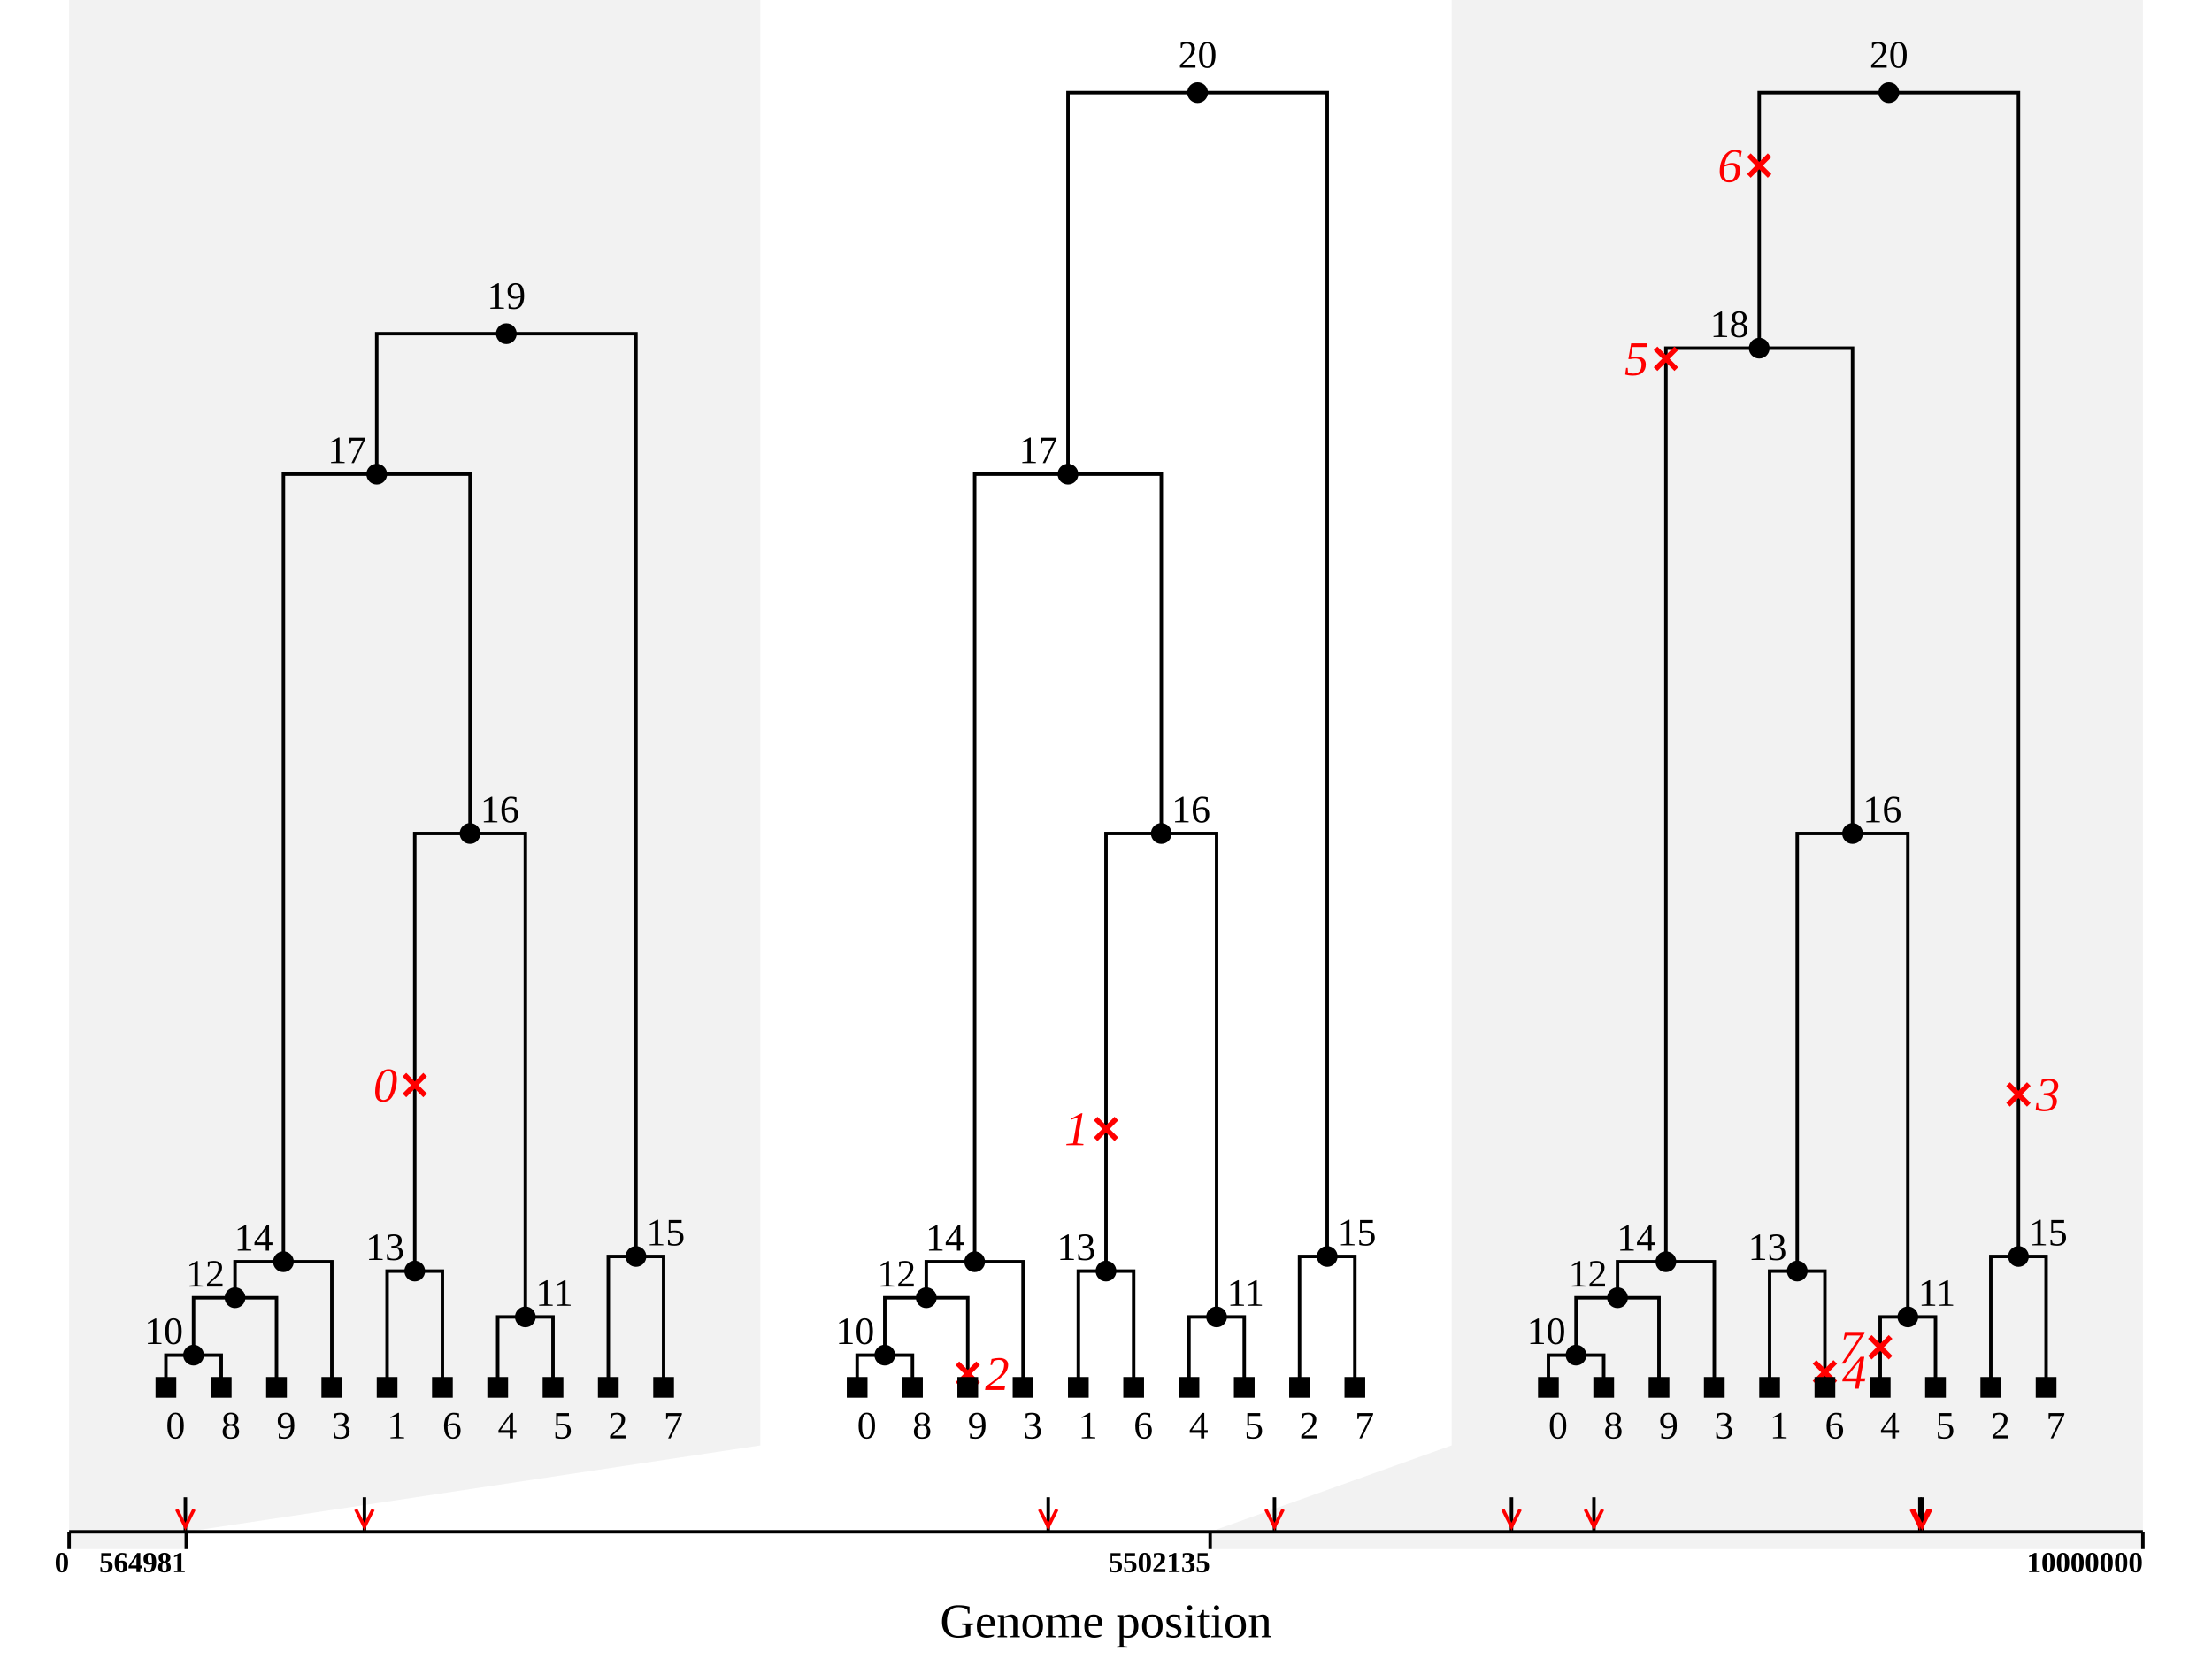
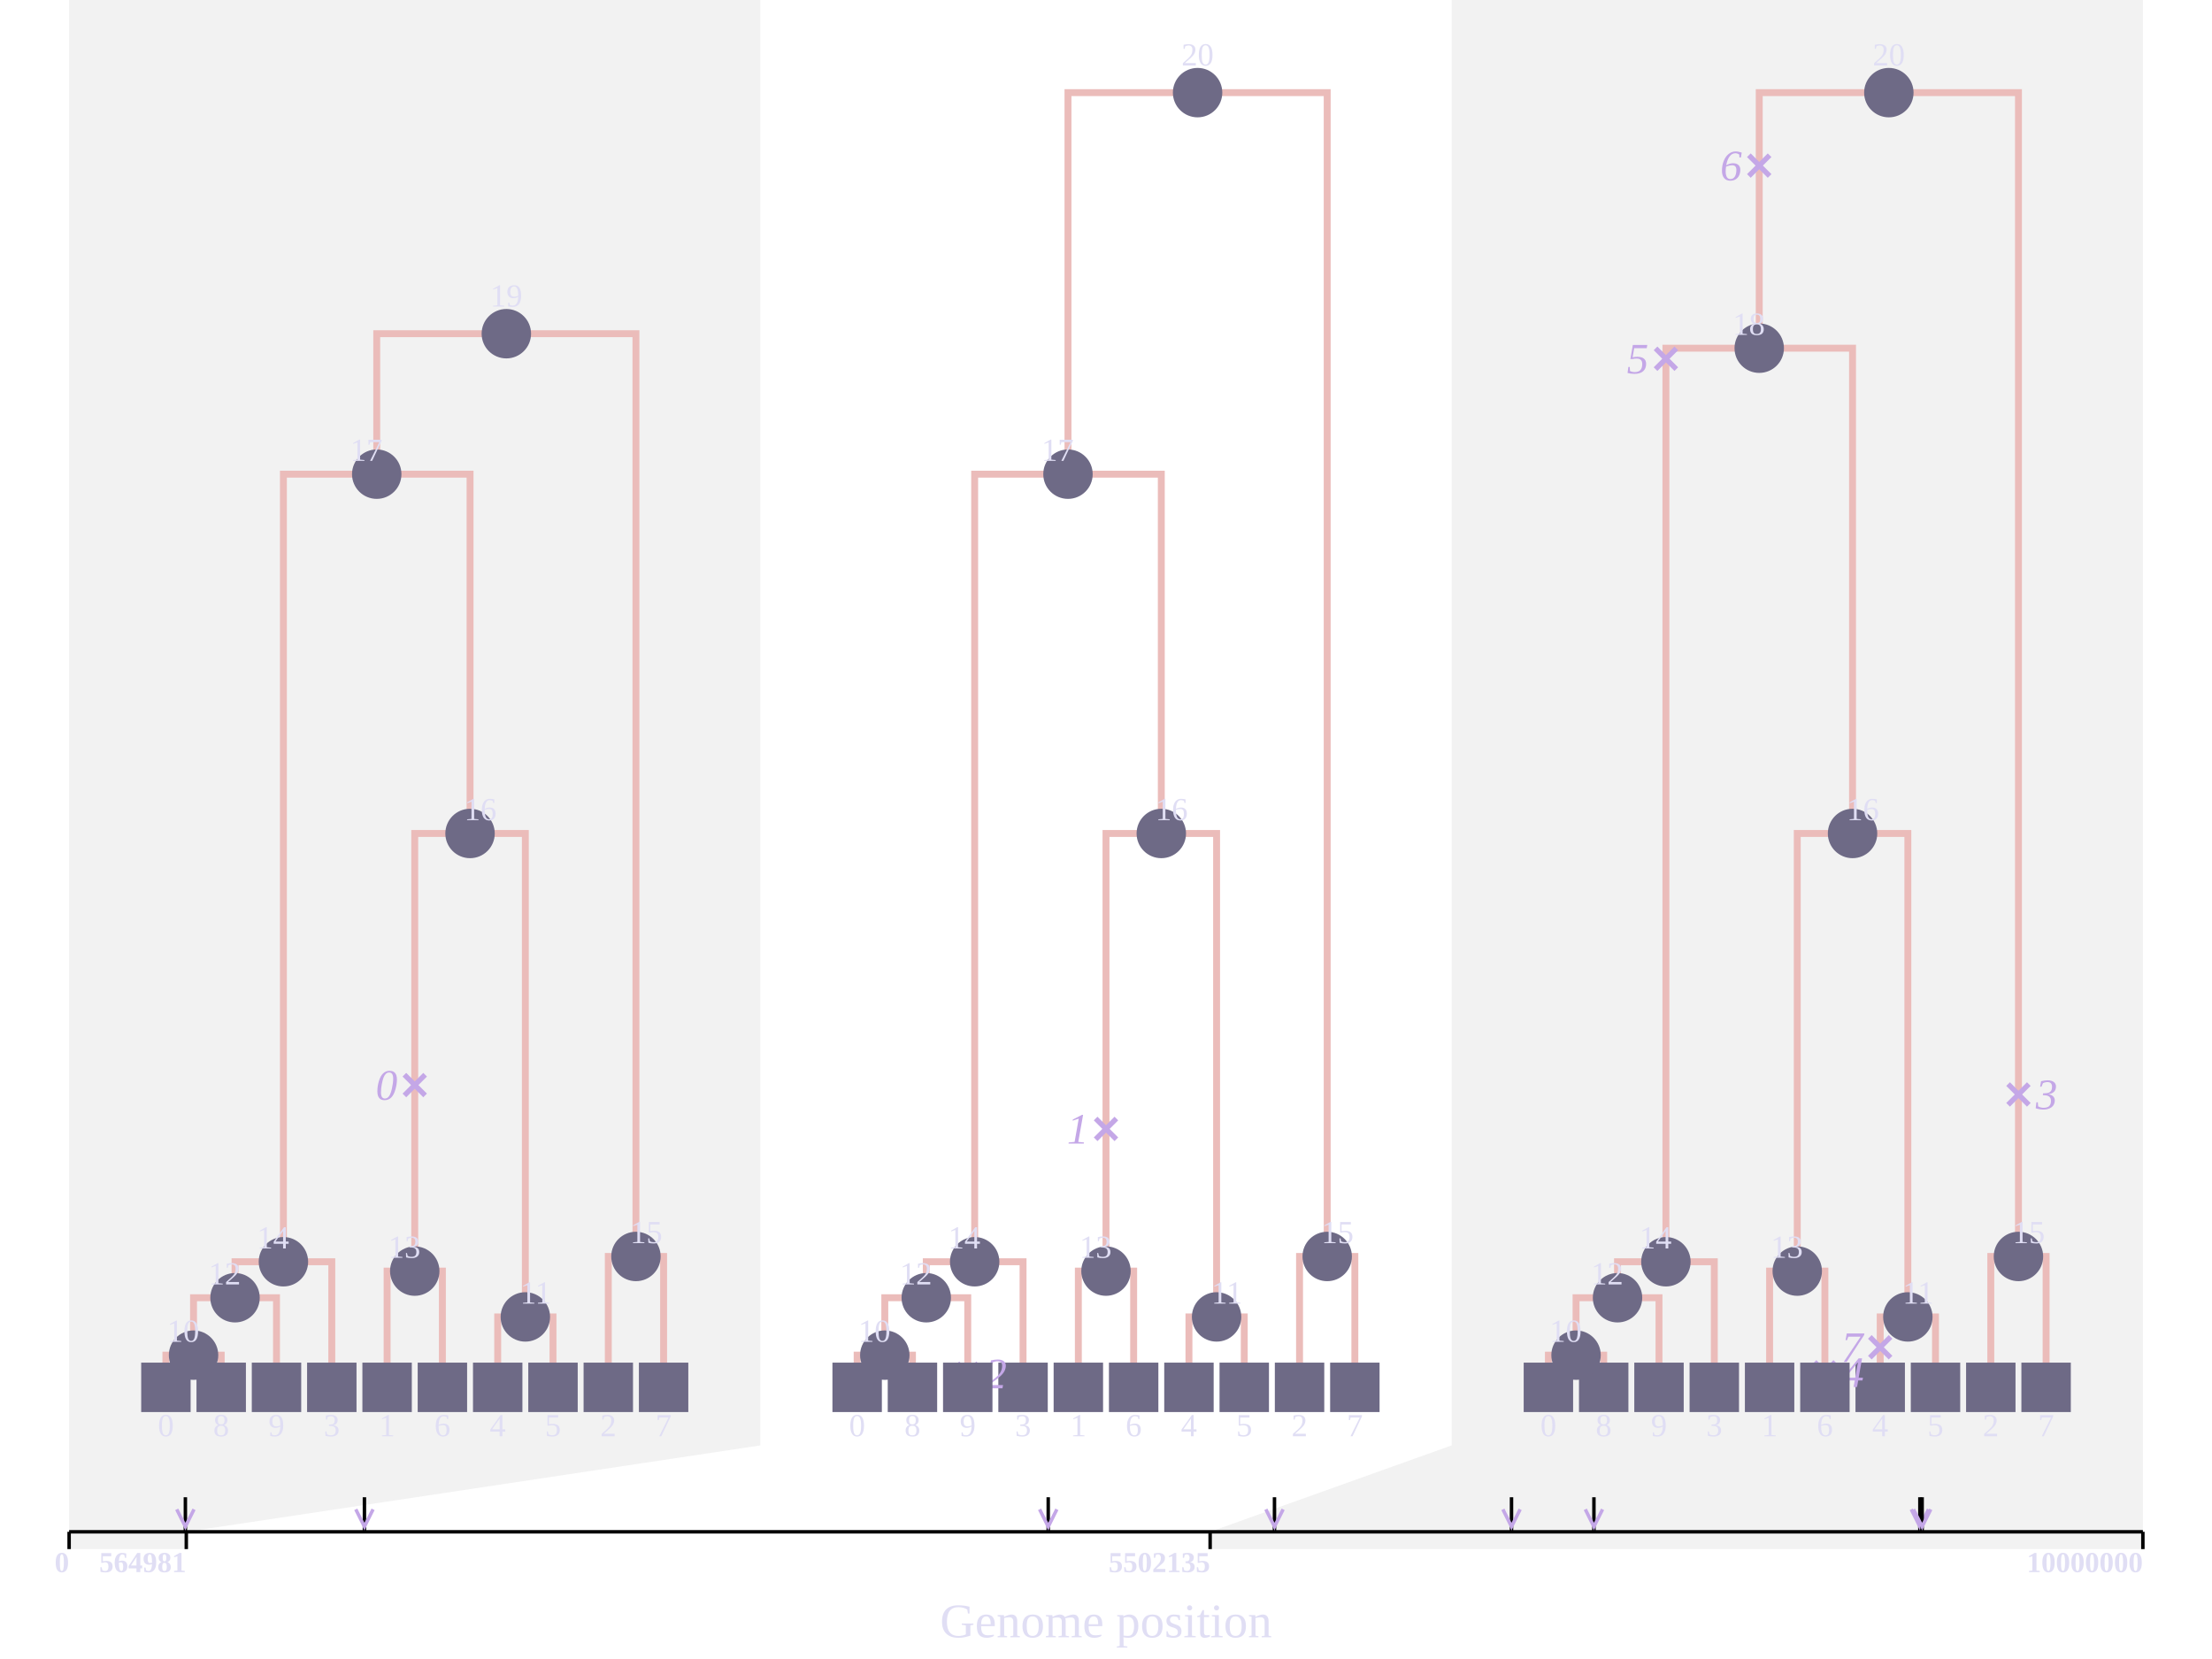
<svg xmlns="http://www.w3.org/2000/svg" baseProfile="full" height="480" version="1.1" width="640">
  <defs>
-     <style type="text/css">.background path {fill: #808080; fill-opacity: 0}.background path:nth-child(odd) {fill-opacity: .1}.axes {font-size: 14px}.x-axis .tick .lab {font-weight: bold; dominant-baseline: hanging}.axes, .tree {font-size: 14px; text-anchor: middle}.axes line, .edge {stroke: black; fill: none}.y-axis .grid {stroke: #FAFAFA}.node &gt; .sym {fill: black; stroke: none}.site &gt; .sym {stroke: black}.mut text {fill: red; font-style: italic}.mut.extra text {fill: hotpink}.mut line {fill: none; stroke: none}.mut .sym {fill: none; stroke: red}.mut.extra .sym {stroke: hotpink}.node .mut .sym {stroke-width: 1.5px}.tree text, .tree-sequence text {dominant-baseline: central}.plotbox .lab.lft {text-anchor: end}.plotbox .lab.rgt {text-anchor: start}.node &gt; .lab {font-size: 80%}.leaf &gt; .lab {text-anchor: start; transform: rotate(90deg) translate(6px)}.x-axis .tick .lab {text-anchor: end; font-size: 60%}</style>
+     <style type="text/css">.background path {fill: #808080; fill-opacity: 0}.background path:nth-child(odd) {fill-opacity: .1}.axes {font-size: 14px}.x-axis .tick .lab {font-weight: bold; dominant-baseline: hanging}.axes, .tree {font-size: 14px; text-anchor: middle}.axes line, .edge {stroke: black; fill: none}.y-axis .grid {stroke: #FAFAFA}.node &gt; .sym {fill: black; stroke: none}.site &gt; .sym {stroke: black}.mut text {fill: red; font-style: italic}.mut.extra text {fill: hotpink}.mut line {fill: none; stroke: none}.mut .sym {fill: none; stroke: red}.mut.extra .sym {stroke: hotpink}.node .mut .sym {stroke-width: 1.5px}.tree text, .tree-sequence text {dominant-baseline: central}.plotbox .lab.lft {text-anchor: end}.plotbox .lab.rgt {text-anchor: start}.node &gt; .sym {transform: scale(2.2); fill: #6e6a86; stroke: #6e6a86; stroke-width: 0.5px}.node .lab {font-size: 90%} {fill: #e0def4} .lab {fill: #e0def4}.tree .node &gt; .lab {transform: translate(0, 0); text-anchor: middle; font-size: 7pt}.mut .lab {fill: #c4a7e7} .mut .sym {stroke: #c4a7e7}.edge {stroke: #ebbcba; stroke-width: 2}.leaf &gt; .lab {text-anchor: start; transform: rotate(90deg) translate(6px)}.x-axis .tick .lab {text-anchor: end; font-size: 60%}</style>
  </defs>
  <g class="tree-sequence">
    <g class="background">
      <path d="M20,0 l200,0 l0,418.2 l-166.101,25 l0,5 l-33.899,0 l0,-5 l0,-25 l0,-418.2z" />
      <path d="M220,0 l200,0 l0,418.2 l-69.872,25 l0,5 l-296.229,0 l0,-5 l166.101,-25 l0,-418.2z" />
      <path d="M420,0 l200,0 l0,418.2 l0,25 l0,5 l-269.872,0 l0,-5 l69.872,-25 l0,-418.2z" />
    </g>
    <g class="axes">
      <g class="x-axis">
        <g transform="translate(320 480)">
          <text class="lab" text-anchor="middle" transform="translate(0 -11)">Genome position</text>
        </g>
        <line x1="20" x2="620" y1="443.2" y2="443.2" />
        <g class="ticks">
          <g class="tick" transform="translate(20 443.2)">
            <line x1="0" x2="0" y1="0" y2="5" />
            <g transform="translate(0 6)">
              <text class="lab">0</text>
            </g>
          </g>
          <g class="tick" transform="translate(53.8989 443.2)">
            <line x1="0" x2="0" y1="0" y2="5" />
            <g transform="translate(0 6)">
              <text class="lab">564981</text>
            </g>
          </g>
          <g class="tick" transform="translate(350.128 443.2)">
            <line x1="0" x2="0" y1="0" y2="5" />
            <g transform="translate(0 6)">
              <text class="lab">5502135</text>
            </g>
          </g>
          <g class="tick" transform="translate(620 443.2)">
            <line x1="0" x2="0" y1="0" y2="5" />
            <g transform="translate(0 6)">
              <text class="lab">10000000</text>
            </g>
          </g>
        </g>
        <g class="site s0" transform="translate(53.6344 443.2)">
          <line class="sym" x1="0" x2="0" y1="0" y2="-10" />
          <g class="mut m0">
            <polyline class="sym" points="2.5,-6.5 0,-1.5 -2.5,-6.5" />
          </g>
        </g>
        <g class="site s1" transform="translate(105.44 443.2)">
          <line class="sym" x1="0" x2="0" y1="0" y2="-10" />
          <g class="mut m1">
            <polyline class="sym" points="2.5,-6.5 0,-1.5 -2.5,-6.5" />
          </g>
        </g>
        <g class="site s2" transform="translate(303.283 443.2)">
          <line class="sym" x1="0" x2="0" y1="0" y2="-10" />
          <g class="mut m2">
            <polyline class="sym" points="2.5,-6.5 0,-1.5 -2.5,-6.5" />
          </g>
        </g>
        <g class="site s3" transform="translate(368.749 443.2)">
          <line class="sym" x1="0" x2="0" y1="0" y2="-10" />
          <g class="mut m3">
            <polyline class="sym" points="2.5,-6.5 0,-1.5 -2.5,-6.5" />
          </g>
        </g>
        <g class="site s4" transform="translate(437.328 443.2)">
          <line class="sym" x1="0" x2="0" y1="0" y2="-10" />
          <g class="mut m4">
            <polyline class="sym" points="2.5,-6.5 0,-1.5 -2.5,-6.5" />
          </g>
        </g>
        <g class="site s5" transform="translate(461.173 443.2)">
          <line class="sym" x1="0" x2="0" y1="0" y2="-10" />
          <g class="mut m5">
            <polyline class="sym" points="2.5,-6.5 0,-1.5 -2.5,-6.5" />
          </g>
        </g>
        <g class="site s6" transform="translate(555.48 443.2)">
          <line class="sym" x1="0" x2="0" y1="0" y2="-10" />
          <g class="mut m6">
            <polyline class="sym" points="2.5,-6.5 0,-1.5 -2.5,-6.5" />
          </g>
        </g>
        <g class="site s7" transform="translate(556.133 443.2)">
          <line class="sym" x1="0" x2="0" y1="0" y2="-10" />
          <g class="mut m7">
            <polyline class="sym" points="2.5,-6.5 0,-1.5 -2.5,-6.5" />
          </g>
        </g>
      </g>
    </g>
    <g class="plotbox trees">
      <g class="tree t0" transform="translate(20 0)">
        <g class="plotbox">
          <g class="c2 node n19 p0 root" transform="translate(126.5 96.5493)">
            <g class="a19 c2 node n15 p0" transform="translate(37.5 266.985)">
              <g class="a15 i1 leaf node n2 p0 sample" transform="translate(-8 37.8653)">
                <path class="edge" d="M 0 0 V -37.865 H 8" />
                <rect class="sym" height="6" width="6" x="-3" y="-3" />
                <text class="lab" transform="translate(0 11)">2</text>
              </g>
              <g class="a15 i3 leaf node n7 p0 sample" transform="translate(8 37.8653)">
                <path class="edge" d="M 0 0 V -37.865 H -8" />
                <rect class="sym" height="6" width="6" x="-3" y="-3" />
                <text class="lab" transform="translate(0 11)">7</text>
              </g>
              <path class="edge" d="M 0 0 V -266.985 H -37.5" />
              <circle class="sym" cx="0" cy="0" r="3" />
              <text class="lab rgt" transform="translate(3 -7.0)">15</text>
            </g>
            <g class="a19 c2 node n17 p0" transform="translate(-37.5 40.6428)">
              <g class="a17 c2 node n14 p0" transform="translate(-27 227.871)">
                <g class="a14 i1 leaf node n3 p0 sample" transform="translate(14 36.3368)">
                  <path class="edge" d="M 0 0 V -36.337 H -14" />
                  <rect class="sym" height="6" width="6" x="-3" y="-3" />
                  <text class="lab" transform="translate(0 11)">3</text>
                </g>
                <g class="a14 c2 node n12 p0" transform="translate(-14 10.4118)">
                  <g class="a12 i4 leaf node n9 p0 sample" transform="translate(12 25.925)">
                    <path class="edge" d="M 0 0 V -25.925 H -12" />
                    <rect class="sym" height="6" width="6" x="-3" y="-3" />
                    <text class="lab" transform="translate(0 11)">9</text>
                  </g>
                  <g class="a12 c2 node n10 p0" transform="translate(-12 16.6106)">
                    <g class="a10 i0 leaf node n0 p0 sample" transform="translate(-8 9.3144)">
                      <path class="edge" d="M 0 0 V -9.314 H 8" />
                      <rect class="sym" height="6" width="6" x="-3" y="-3" />
                      <text class="lab" transform="translate(0 11)">0</text>
                    </g>
                    <g class="a10 i4 leaf node n8 p0 sample" transform="translate(8 9.3144)">
                      <path class="edge" d="M 0 0 V -9.314 H -8" />
                      <rect class="sym" height="6" width="6" x="-3" y="-3" />
                      <text class="lab" transform="translate(0 11)">8</text>
                    </g>
                    <path class="edge" d="M 0 0 V -16.611 H 12" />
                    <circle class="sym" cx="0" cy="0" r="3" />
                    <text class="lab lft" transform="translate(-3 -7.0)">10</text>
                  </g>
                  <path class="edge" d="M 0 0 V -10.412 H 14" />
                  <circle class="sym" cx="0" cy="0" r="3" />
                  <text class="lab lft" transform="translate(-3 -7.0)">12</text>
                </g>
                <path class="edge" d="M 0 0 V -227.871 H 27" />
                <circle class="sym" cx="0" cy="0" r="3" />
                <text class="lab lft" transform="translate(-3 -7.0)">14</text>
              </g>
              <g class="a17 c2 node n16 p0" transform="translate(27 103.957)">
                <g class="a16 c2 node n11 p0" transform="translate(16 139.875)">
                  <g class="a11 i2 leaf node n4 p0 sample" transform="translate(-8 20.3755)">
                    <path class="edge" d="M 0 0 V -20.375 H 8" />
                    <rect class="sym" height="6" width="6" x="-3" y="-3" />
                    <text class="lab" transform="translate(0 11)">4</text>
                  </g>
                  <g class="a11 i2 leaf node n5 p0 sample" transform="translate(8 20.3755)">
                    <path class="edge" d="M 0 0 V -20.375 H -8" />
                    <rect class="sym" height="6" width="6" x="-3" y="-3" />
                    <text class="lab" transform="translate(0 11)">5</text>
                  </g>
                  <path class="edge" d="M 0 0 V -139.875 H -16" />
                  <circle class="sym" cx="0" cy="0" r="3" />
                  <text class="lab rgt" transform="translate(3 -7.0)">11</text>
                </g>
                <g class="a16 c2 m0 node n13 p0 s0" transform="translate(-16 126.619)">
                  <g class="a13 i0 leaf node n1 p0 sample" transform="translate(-8 33.6314)">
                    <path class="edge" d="M 0 0 V -33.631 H 8" />
                    <rect class="sym" height="6" width="6" x="-3" y="-3" />
                    <text class="lab" transform="translate(0 11)">1</text>
                  </g>
                  <g class="a13 i3 leaf node n6 p0 sample" transform="translate(8 33.6314)">
                    <path class="edge" d="M 0 0 V -33.631 H -8" />
                    <rect class="sym" height="6" width="6" x="-3" y="-3" />
                    <text class="lab" transform="translate(0 11)">6</text>
                  </g>
                  <path class="edge" d="M 0 0 V -126.619 H 16" />
                  <g class="mut m0 s0" transform="translate(0 -53.823)">
                    <line x1="0" x2="0" y1="0" y2="53.823" />
                    <path class="sym" d="M -3,-3 l 6,6 M -3,3 l 6,-6" />
                    <text class="lab lft" transform="translate(-5 0)">0</text>
                  </g>
                  <circle class="sym" cx="0" cy="0" r="3" />
                  <text class="lab lft" transform="translate(-3 -7.0)">13</text>
                </g>
                <path class="edge" d="M 0 0 V -103.957 H -27" />
                <circle class="sym" cx="0" cy="0" r="3" />
                <text class="lab rgt" transform="translate(3 -7.0)">16</text>
              </g>
              <path class="edge" d="M 0 0 V -40.643 H 37.5" />
              <circle class="sym" cx="0" cy="0" r="3" />
              <text class="lab lft" transform="translate(-3 -7.0)">17</text>
            </g>
            <circle class="sym" cx="0" cy="0" r="3" />
            <text class="lab" transform="translate(0 -11)">19</text>
          </g>
        </g>
      </g>
      <g class="tree t1" transform="translate(220 0)">
        <g class="plotbox">
          <g class="c2 node n20 p0 root" transform="translate(126.5 26.8)">
            <g class="a20 c2 node n15 p0" transform="translate(37.5 336.735)">
              <g class="a15 i1 leaf node n2 p0 sample" transform="translate(-8 37.8653)">
                <path class="edge" d="M 0 0 V -37.865 H 8" />
                <rect class="sym" height="6" width="6" x="-3" y="-3" />
                <text class="lab" transform="translate(0 11)">2</text>
              </g>
              <g class="a15 i3 leaf node n7 p0 sample" transform="translate(8 37.8653)">
                <path class="edge" d="M 0 0 V -37.865 H -8" />
                <rect class="sym" height="6" width="6" x="-3" y="-3" />
                <text class="lab" transform="translate(0 11)">7</text>
              </g>
              <path class="edge" d="M 0 0 V -336.735 H -37.5" />
              <circle class="sym" cx="0" cy="0" r="3" />
              <text class="lab rgt" transform="translate(3 -7.0)">15</text>
            </g>
            <g class="a20 c2 node n17 p0" transform="translate(-37.5 110.392)">
              <g class="a17 c2 node n14 p0" transform="translate(-27 227.871)">
                <g class="a14 i1 leaf node n3 p0 sample" transform="translate(14 36.3368)">
                  <path class="edge" d="M 0 0 V -36.337 H -14" />
                  <rect class="sym" height="6" width="6" x="-3" y="-3" />
                  <text class="lab" transform="translate(0 11)">3</text>
                </g>
                <g class="a14 c2 node n12 p0" transform="translate(-14 10.4118)">
                  <g class="a12 i4 leaf m2 node n9 p0 s2 sample" transform="translate(12 25.925)">
                    <path class="edge" d="M 0 0 V -25.925 H -12" />
                    <g class="mut m2 s2" transform="translate(0 -3.96136)">
                      <line x1="0" x2="0" y1="0" y2="3.961" />
                      <path class="sym" d="M -3,-3 l 6,6 M -3,3 l 6,-6" />
                      <text class="lab rgt" transform="translate(5 0)">2</text>
                    </g>
                    <rect class="sym" height="6" width="6" x="-3" y="-3" />
                    <text class="lab" transform="translate(0 11)">9</text>
                  </g>
                  <g class="a12 c2 node n10 p0" transform="translate(-12 16.6106)">
                    <g class="a10 i0 leaf node n0 p0 sample" transform="translate(-8 9.3144)">
                      <path class="edge" d="M 0 0 V -9.314 H 8" />
                      <rect class="sym" height="6" width="6" x="-3" y="-3" />
                      <text class="lab" transform="translate(0 11)">0</text>
                    </g>
                    <g class="a10 i4 leaf node n8 p0 sample" transform="translate(8 9.3144)">
                      <path class="edge" d="M 0 0 V -9.314 H -8" />
                      <rect class="sym" height="6" width="6" x="-3" y="-3" />
                      <text class="lab" transform="translate(0 11)">8</text>
                    </g>
                    <path class="edge" d="M 0 0 V -16.611 H 12" />
                    <circle class="sym" cx="0" cy="0" r="3" />
                    <text class="lab lft" transform="translate(-3 -7.0)">10</text>
                  </g>
                  <path class="edge" d="M 0 0 V -10.412 H 14" />
                  <circle class="sym" cx="0" cy="0" r="3" />
                  <text class="lab lft" transform="translate(-3 -7.0)">12</text>
                </g>
                <path class="edge" d="M 0 0 V -227.871 H 27" />
                <circle class="sym" cx="0" cy="0" r="3" />
                <text class="lab lft" transform="translate(-3 -7.0)">14</text>
              </g>
              <g class="a17 c2 node n16 p0" transform="translate(27 103.957)">
                <g class="a16 c2 node n11 p0" transform="translate(16 139.875)">
                  <g class="a11 i2 leaf node n4 p0 sample" transform="translate(-8 20.3755)">
                    <path class="edge" d="M 0 0 V -20.375 H 8" />
                    <rect class="sym" height="6" width="6" x="-3" y="-3" />
                    <text class="lab" transform="translate(0 11)">4</text>
                  </g>
                  <g class="a11 i2 leaf node n5 p0 sample" transform="translate(8 20.3755)">
                    <path class="edge" d="M 0 0 V -20.375 H -8" />
                    <rect class="sym" height="6" width="6" x="-3" y="-3" />
                    <text class="lab" transform="translate(0 11)">5</text>
                  </g>
                  <path class="edge" d="M 0 0 V -139.875 H -16" />
                  <circle class="sym" cx="0" cy="0" r="3" />
                  <text class="lab rgt" transform="translate(3 -7.0)">11</text>
                </g>
                <g class="a16 c2 m1 node n13 p0 s1" transform="translate(-16 126.619)">
                  <g class="a13 i0 leaf node n1 p0 sample" transform="translate(-8 33.6314)">
                    <path class="edge" d="M 0 0 V -33.631 H 8" />
                    <rect class="sym" height="6" width="6" x="-3" y="-3" />
                    <text class="lab" transform="translate(0 11)">1</text>
                  </g>
                  <g class="a13 i3 leaf node n6 p0 sample" transform="translate(8 33.6314)">
                    <path class="edge" d="M 0 0 V -33.631 H -8" />
                    <rect class="sym" height="6" width="6" x="-3" y="-3" />
                    <text class="lab" transform="translate(0 11)">6</text>
                  </g>
                  <path class="edge" d="M 0 0 V -126.619 H 16" />
                  <g class="mut m1 s1" transform="translate(0 -41.1416)">
                    <line x1="0" x2="0" y1="0" y2="41.142" />
                    <path class="sym" d="M -3,-3 l 6,6 M -3,3 l 6,-6" />
                    <text class="lab lft" transform="translate(-5 0)">1</text>
                  </g>
                  <circle class="sym" cx="0" cy="0" r="3" />
                  <text class="lab lft" transform="translate(-3 -7.0)">13</text>
                </g>
                <path class="edge" d="M 0 0 V -103.957 H -27" />
                <circle class="sym" cx="0" cy="0" r="3" />
                <text class="lab rgt" transform="translate(3 -7.0)">16</text>
              </g>
              <path class="edge" d="M 0 0 V -110.392 H 37.5" />
              <circle class="sym" cx="0" cy="0" r="3" />
              <text class="lab lft" transform="translate(-3 -7.0)">17</text>
            </g>
            <circle class="sym" cx="0" cy="0" r="3" />
            <text class="lab" transform="translate(0 -11)">20</text>
          </g>
        </g>
      </g>
      <g class="tree t2" transform="translate(420 0)">
        <g class="plotbox">
          <g class="c2 node n20 p0 root" transform="translate(126.5 26.8)">
            <g class="a20 c2 m3 node n15 p0 s3" transform="translate(37.5 336.735)">
              <g class="a15 i1 leaf node n2 p0 sample" transform="translate(-8 37.8653)">
                <path class="edge" d="M 0 0 V -37.865 H 8" />
                <rect class="sym" height="6" width="6" x="-3" y="-3" />
                <text class="lab" transform="translate(0 11)">2</text>
              </g>
              <g class="a15 i3 leaf node n7 p0 sample" transform="translate(8 37.8653)">
                <path class="edge" d="M 0 0 V -37.865 H -8" />
                <rect class="sym" height="6" width="6" x="-3" y="-3" />
                <text class="lab" transform="translate(0 11)">7</text>
              </g>
              <path class="edge" d="M 0 0 V -336.735 H -37.5" />
              <g class="mut m3 s3" transform="translate(0 -46.8777)">
                <line x1="0" x2="0" y1="0" y2="46.878" />
                <path class="sym" d="M -3,-3 l 6,6 M -3,3 l 6,-6" />
                <text class="lab rgt" transform="translate(5 0)">3</text>
              </g>
              <circle class="sym" cx="0" cy="0" r="3" />
              <text class="lab rgt" transform="translate(3 -7.0)">15</text>
            </g>
            <g class="a20 c2 m6 node n18 p0 s6" transform="translate(-37.5 73.9425)">
              <g class="a18 c2 m5 node n14 p0 s5" transform="translate(-27 264.321)">
                <g class="a14 i1 leaf node n3 p0 sample" transform="translate(14 36.3368)">
                  <path class="edge" d="M 0 0 V -36.337 H -14" />
                  <rect class="sym" height="6" width="6" x="-3" y="-3" />
                  <text class="lab" transform="translate(0 11)">3</text>
                </g>
                <g class="a14 c2 node n12 p0" transform="translate(-14 10.4118)">
                  <g class="a12 i4 leaf node n9 p0 sample" transform="translate(12 25.925)">
                    <path class="edge" d="M 0 0 V -25.925 H -12" />
                    <rect class="sym" height="6" width="6" x="-3" y="-3" />
                    <text class="lab" transform="translate(0 11)">9</text>
                  </g>
                  <g class="a12 c2 node n10 p0" transform="translate(-12 16.6106)">
                    <g class="a10 i0 leaf node n0 p0 sample" transform="translate(-8 9.3144)">
                      <path class="edge" d="M 0 0 V -9.314 H 8" />
                      <rect class="sym" height="6" width="6" x="-3" y="-3" />
                      <text class="lab" transform="translate(0 11)">0</text>
                    </g>
                    <g class="a10 i4 leaf node n8 p0 sample" transform="translate(8 9.3144)">
                      <path class="edge" d="M 0 0 V -9.314 H -8" />
                      <rect class="sym" height="6" width="6" x="-3" y="-3" />
                      <text class="lab" transform="translate(0 11)">8</text>
                    </g>
                    <path class="edge" d="M 0 0 V -16.611 H 12" />
                    <circle class="sym" cx="0" cy="0" r="3" />
                    <text class="lab lft" transform="translate(-3 -7.0)">10</text>
                  </g>
                  <path class="edge" d="M 0 0 V -10.412 H 14" />
                  <circle class="sym" cx="0" cy="0" r="3" />
                  <text class="lab lft" transform="translate(-3 -7.0)">12</text>
                </g>
                <path class="edge" d="M 0 0 V -264.321 H 27" />
                <g class="mut m5 s5" transform="translate(0 -261.265)">
                  <line x1="0" x2="0" y1="0" y2="261.265" />
                  <path class="sym" d="M -3,-3 l 6,6 M -3,3 l 6,-6" />
                  <text class="lab lft" transform="translate(-5 0)">5</text>
                </g>
                <circle class="sym" cx="0" cy="0" r="3" />
                <text class="lab lft" transform="translate(-3 -7.0)">14</text>
              </g>
              <g class="a18 c2 node n16 p0" transform="translate(27 140.407)">
                <g class="a16 c2 node n11 p0" transform="translate(16 139.875)">
                  <g class="a11 i2 leaf m7 node n4 p0 s7 sample" transform="translate(-8 20.3755)">
                    <path class="edge" d="M 0 0 V -20.375 H 8" />
                    <g class="mut m7 s7" transform="translate(0 -11.5938)">
                      <line x1="0" x2="0" y1="0" y2="11.594" />
                      <path class="sym" d="M -3,-3 l 6,6 M -3,3 l 6,-6" />
                      <text class="lab lft" transform="translate(-5 0)">7</text>
                    </g>
                    <rect class="sym" height="6" width="6" x="-3" y="-3" />
                    <text class="lab" transform="translate(0 11)">4</text>
                  </g>
                  <g class="a11 i2 leaf node n5 p0 sample" transform="translate(8 20.3755)">
                    <path class="edge" d="M 0 0 V -20.375 H -8" />
                    <rect class="sym" height="6" width="6" x="-3" y="-3" />
                    <text class="lab" transform="translate(0 11)">5</text>
                  </g>
                  <path class="edge" d="M 0 0 V -139.875 H -16" />
                  <circle class="sym" cx="0" cy="0" r="3" />
                  <text class="lab rgt" transform="translate(3 -7.0)">11</text>
                </g>
                <g class="a16 c2 node n13 p0" transform="translate(-16 126.619)">
                  <g class="a13 i0 leaf node n1 p0 sample" transform="translate(-8 33.6314)">
                    <path class="edge" d="M 0 0 V -33.631 H 8" />
                    <rect class="sym" height="6" width="6" x="-3" y="-3" />
                    <text class="lab" transform="translate(0 11)">1</text>
                  </g>
                  <g class="a13 i3 leaf m4 node n6 p0 s4 sample" transform="translate(8 33.6314)">
                    <path class="edge" d="M 0 0 V -33.631 H -8" />
                    <g class="mut m4 s4" transform="translate(0 -4.34737)">
                      <line x1="0" x2="0" y1="0" y2="4.347" />
                      <path class="sym" d="M -3,-3 l 6,6 M -3,3 l 6,-6" />
                      <text class="lab rgt" transform="translate(5 0)">4</text>
                    </g>
                    <rect class="sym" height="6" width="6" x="-3" y="-3" />
                    <text class="lab" transform="translate(0 11)">6</text>
                  </g>
                  <path class="edge" d="M 0 0 V -126.619 H 16" />
                  <circle class="sym" cx="0" cy="0" r="3" />
                  <text class="lab lft" transform="translate(-3 -7.0)">13</text>
                </g>
                <path class="edge" d="M 0 0 V -140.407 H -27" />
                <circle class="sym" cx="0" cy="0" r="3" />
                <text class="lab rgt" transform="translate(3 -7.0)">16</text>
              </g>
              <path class="edge" d="M 0 0 V -73.942 H 37.5" />
              <g class="mut m6 s6" transform="translate(0 -52.8304)">
                <line x1="0" x2="0" y1="0" y2="52.83" />
                <path class="sym" d="M -3,-3 l 6,6 M -3,3 l 6,-6" />
                <text class="lab lft" transform="translate(-5 0)">6</text>
              </g>
              <circle class="sym" cx="0" cy="0" r="3" />
              <text class="lab lft" transform="translate(-3 -7.0)">18</text>
            </g>
            <circle class="sym" cx="0" cy="0" r="3" />
            <text class="lab" transform="translate(0 -11)">20</text>
          </g>
        </g>
      </g>
    </g>
  </g>
</svg>
